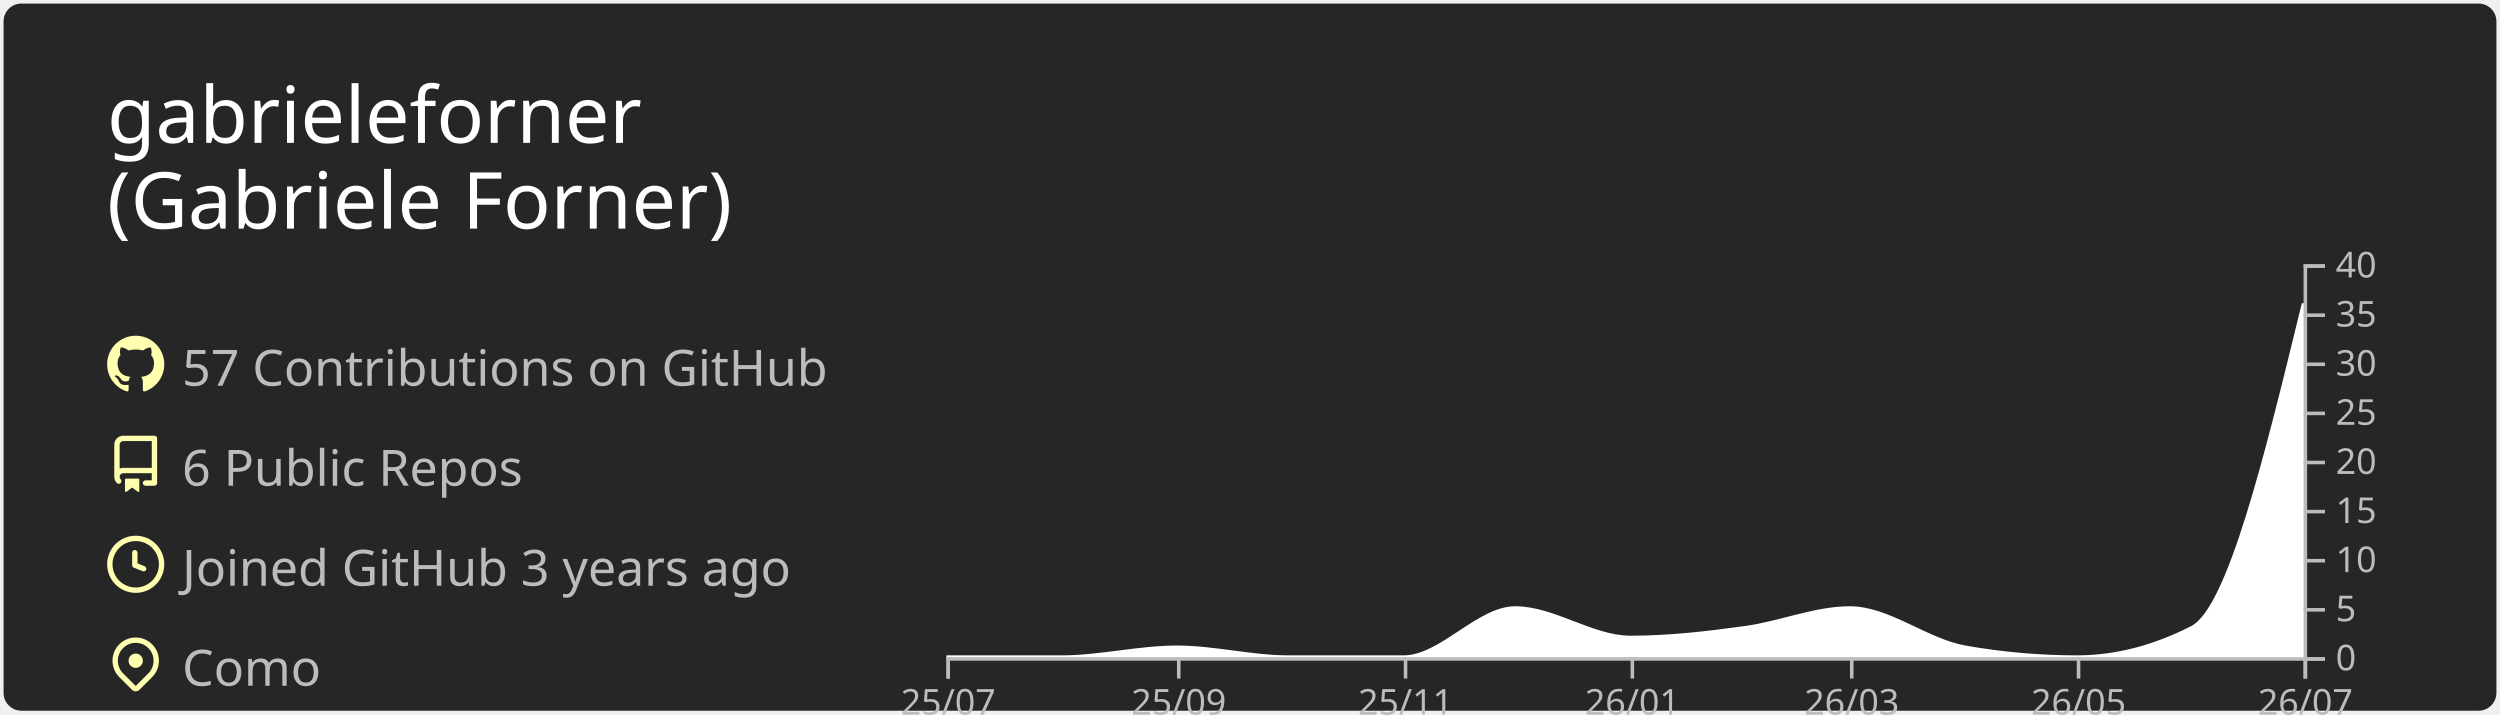
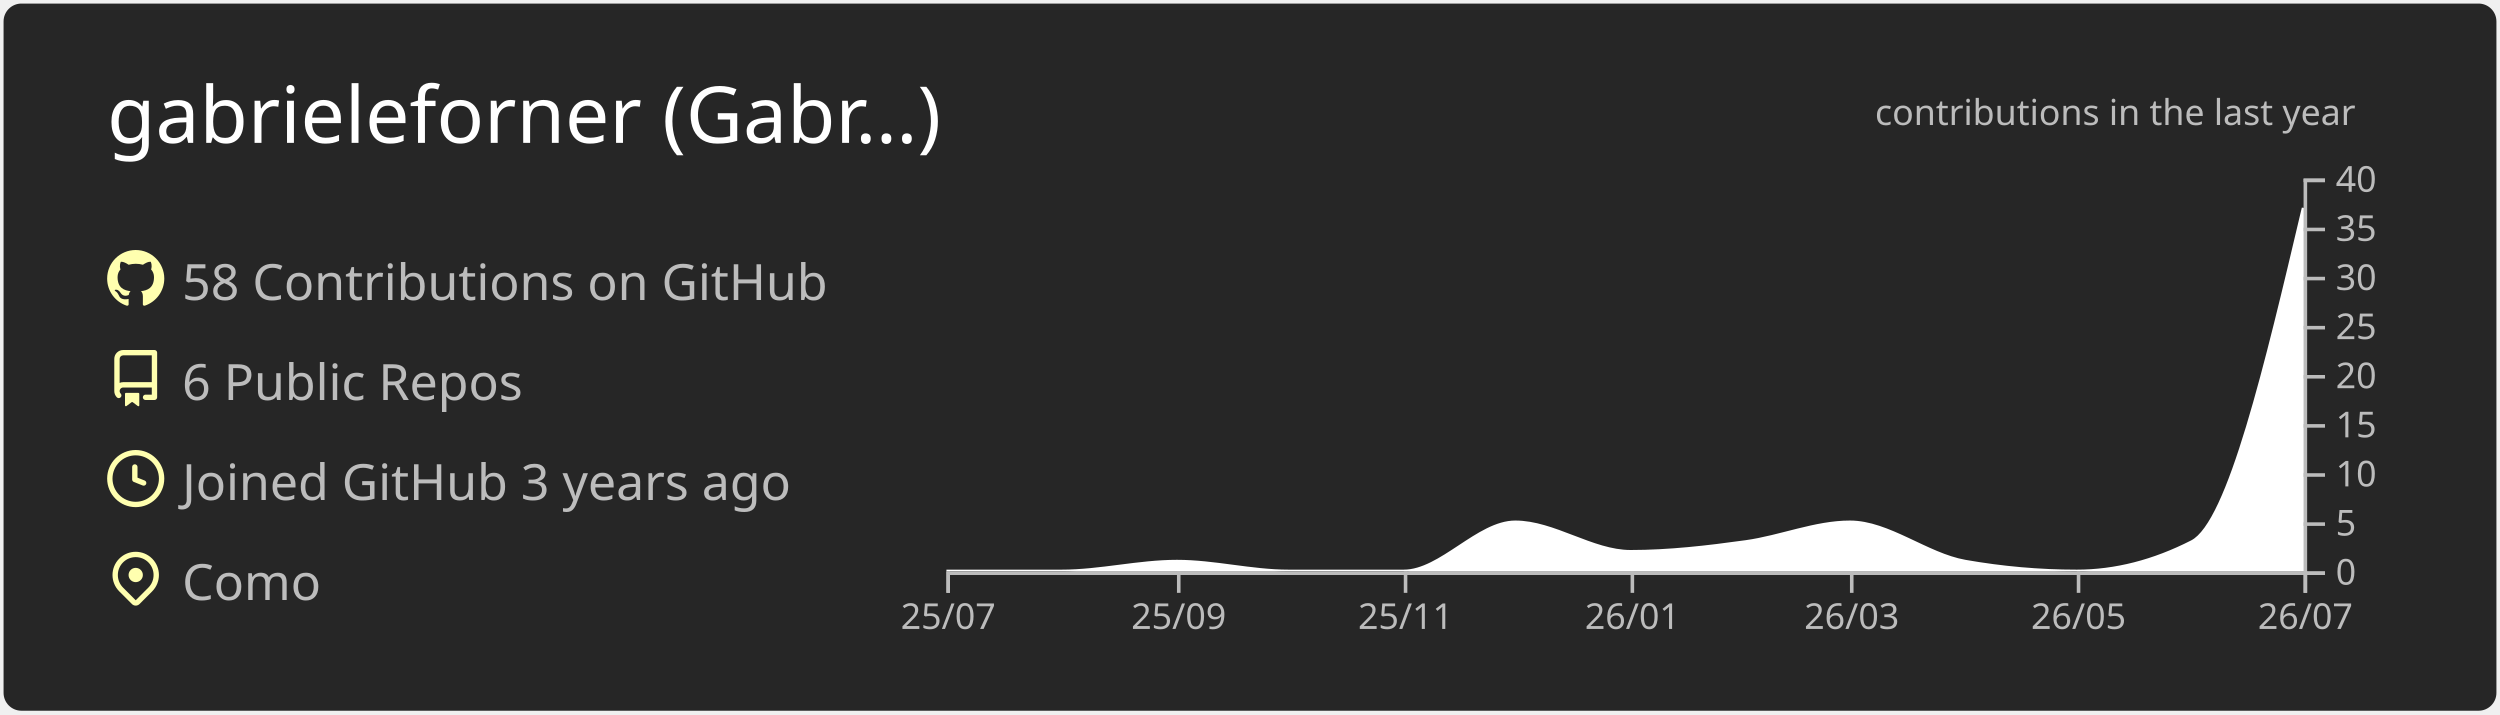
<svg xmlns="http://www.w3.org/2000/svg" width="700" height="200" viewBox="0 0 700 200">
  <style>* {
          font-family: 'Segoe UI', Ubuntu, "Helvetica Neue", Sans-Serif
        }</style>
-   <rect x="1" y="1" rx="5" ry="5" height="99%" width="99.714%" stroke="#000000" stroke-width="1" fill="#262626" stroke-opacity="0" />
-   <text x="30" y="40" style="font-size: 22px; fill: #ffffff;">gabrieleforner</text>
-   <text x="30" y="64" style="font-size: 22px; fill: #ffffff;">(Gabriele Forner)</text>
-   <g transform="translate(0,64)">
-     <g transform="translate(30,30)">
-       <g transform="translate(0,0)" width="14" height="14" fill="#ffffaf">
-         <path fill-rule="evenodd" d="M8 0C3.58 0 0 3.58 0 8c0 3.54 2.29 6.53 5.47 7.59.4.07.55-.17.55-.38 0-.19-.01-.82-.01-1.49-2.01.37-2.53-.49-2.69-.94-.09-.23-.48-.94-.82-1.13-.28-.15-.68-.52-.01-.53.63-.01 1.08.58 1.23.82.72 1.21 1.87.87 2.33.66.07-.52.28-.87.51-1.07-1.78-.2-3.64-.89-3.64-3.95 0-.87.31-1.59.82-2.15-.08-.2-.36-1.02.08-2.12 0 0 .67-.21 2.2.82.64-.18 1.32-.27 2-.27.68 0 1.36.09 2 .27 1.53-1.04 2.2-.82 2.2-.82.44 1.1.16 1.92.08 2.12.51.56.82 1.27.82 2.15 0 3.07-1.87 3.75-3.65 3.95.29.25.54.73.54 1.48 0 1.07-.01 1.93-.01 2.2 0 .21.15.46.55.38A8.013 8.013 0 0016 8c0-4.42-3.58-8-8-8z" />
+   <g class="gpsc-root">
+     <rect x="1" y="1" rx="5" ry="5" height="99%" width="99.714%" stroke="#000000" stroke-width="1" fill="#262626" stroke-opacity="0" />
+     <text x="30" y="40" class="gpsc-item" style="--gpsc-i: 0; font-size: 22px; fill: #ffffff;">gabrieleforner (Gabr…)</text>
+     <g transform="translate(0,40)">
+       <g transform="translate(30,30)">
+         <g class="gpsc-item" style="--gpsc-i: 0;">
+           <g transform="translate(0,0)" width="14" height="14" fill="#ffffaf">
+             <path fill-rule="evenodd" d="M8 0C3.58 0 0 3.58 0 8c0 3.54 2.29 6.53 5.47 7.59.4.07.55-.17.55-.38 0-.19-.01-.82-.01-1.49-2.01.37-2.53-.49-2.69-.94-.09-.23-.48-.94-.82-1.13-.28-.15-.68-.52-.01-.53.63-.01 1.08.58 1.23.82.72 1.21 1.87.87 2.33.66.07-.52.28-.87.51-1.07-1.78-.2-3.64-.89-3.64-3.95 0-.87.31-1.59.82-2.15-.08-.2-.36-1.02.08-2.12 0 0 .67-.21 2.2.82.64-.18 1.32-.27 2-.27.68 0 1.36.09 2 .27 1.53-1.04 2.2-.82 2.2-.82.44 1.1.16 1.92.08 2.12.51.56.82 1.27.82 2.15 0 3.07-1.87 3.75-3.65 3.95.29.25.54.73.54 1.48 0 1.07-.01 1.93-.01 2.2 0 .21.15.46.55.38A8.013 8.013 0 0016 8c0-4.42-3.58-8-8-8z" />
+           </g>
+         </g>
+         <g class="gpsc-item" style="--gpsc-i: 1;">
+           <g transform="translate(0,28)" width="14" height="14" fill="#ffffaf">
+             <path fill-rule="evenodd" d="M2 2.5A2.5 2.5 0 014.5 0h8.75a.75.75 0 01.75.75v12.5a.75.75 0 01-.75.75h-2.5a.75.75 0 110-1.5h1.75v-2h-8a1 1 0 00-.714 1.7.75.75 0 01-1.072 1.05A2.495 2.495 0 012 11.5v-9zm10.5-1V9h-8c-.356 0-.694.074-1 .208V2.5a1 1 0 011-1h8zM5 12.25v3.25a.25.25 0 00.4.2l1.45-1.087a.25.25 0 01.3 0L8.6 15.7a.25.25 0 00.4-.2v-3.25a.25.25 0 00-.25-.25h-3.5a.25.25 0 00-.25.25z" />
+           </g>
+         </g>
+         <g class="gpsc-item" style="--gpsc-i: 2;">
+           <g transform="translate(0,56)" width="14" height="14" fill="#ffffaf">
+             <path fill-rule="evenodd" d="M1.5 8a6.5 6.5 0 1113 0 6.5 6.5 0 01-13 0zM8 0a8 8 0 100 16A8 8 0 008 0zm.5 4.75a.75.75 0 00-1.5 0v3.5a.75.75 0 00.471.696l2.5 1a.75.75 0 00.557-1.392L8.5 7.742V4.75z" />
+           </g>
+         </g>
+         <g class="gpsc-item" style="--gpsc-i: 3;">
+           <g transform="translate(0,84)" width="14" height="14" fill="#ffffaf">
+             <path fill-rule="evenodd" d="M11.536 3.464a5 5 0 010 7.072L8 14.07l-3.536-3.535a5 5 0 117.072-7.072v.001zm1.06 8.132a6.5 6.5 0 10-9.192 0l3.535 3.536a1.5 1.5 0 002.122 0l3.535-3.536zM8 9a2 2 0 100-4 2 2 0 000 4z" />
+           </g>
+         </g>
+         <text x="21" y="14" class="gpsc-item" style="--gpsc-i: 0; fill: #bcbcbc; font-size: 14px;">58 Contributions on GitHub</text>
+         <text x="21" y="42" class="gpsc-item" style="--gpsc-i: 1; fill: #bcbcbc; font-size: 14px;">6 Public Repos</text>
+         <text x="21" y="70" class="gpsc-item" style="--gpsc-i: 2; fill: #bcbcbc; font-size: 14px;">Joined GitHub 3 years ago</text>
+         <text x="21" y="98" class="gpsc-item" style="--gpsc-i: 3; fill: #bcbcbc; font-size: 14px;">Como</text>
      </g>
-       <g transform="translate(0,28)" width="14" height="14" fill="#ffffaf">
-         <path fill-rule="evenodd" d="M2 2.5A2.5 2.5 0 014.5 0h8.75a.75.75 0 01.75.75v12.5a.75.75 0 01-.75.75h-2.5a.75.75 0 110-1.5h1.75v-2h-8a1 1 0 00-.714 1.7.75.75 0 01-1.072 1.05A2.495 2.495 0 012 11.5v-9zm10.5-1V9h-8c-.356 0-.694.074-1 .208V2.5a1 1 0 011-1h8zM5 12.25v3.25a.25.25 0 00.4.2l1.45-1.087a.25.25 0 01.3 0L8.6 15.7a.25.25 0 00.4-.2v-3.25a.25.25 0 00-.25-.25h-3.5a.25.25 0 00-.25.25z" />
-       </g>
-       <g transform="translate(0,56)" width="14" height="14" fill="#ffffaf">
-         <path fill-rule="evenodd" d="M1.5 8a6.5 6.5 0 1113 0 6.5 6.5 0 01-13 0zM8 0a8 8 0 100 16A8 8 0 008 0zm.5 4.75a.75.75 0 00-1.5 0v3.5a.75.75 0 00.471.696l2.5 1a.75.75 0 00.557-1.392L8.5 7.742V4.75z" />
-       </g>
-       <g transform="translate(0,84)" width="14" height="14" fill="#ffffaf">
-         <path fill-rule="evenodd" d="M11.536 3.464a5 5 0 010 7.072L8 14.07l-3.536-3.535a5 5 0 117.072-7.072v.001zm1.06 8.132a6.5 6.5 0 10-9.192 0l3.535 3.536a1.5 1.5 0 002.122 0l3.535-3.536zM8 9a2 2 0 100-4 2 2 0 000 4z" />
-       </g>
-       <text x="21" y="14" style="fill: #bcbcbc; font-size: 14px;">57 Contributions on GitHub</text>
-       <text x="21" y="42" style="fill: #bcbcbc; font-size: 14px;">6 Public Repos</text>
-       <text x="21" y="70" style="fill: #bcbcbc; font-size: 14px;">Joined GitHub 3 years ago</text>
-       <text x="21" y="98" style="fill: #bcbcbc; font-size: 14px;">Como</text>
-     </g>
-     <g color="#ffffff" transform="translate(295,10)">
-       <path transform="translate(-30,0)" stroke="#ffffff" fill="#ffffff" opacity="1" d="M0,110C10.758,110,21.516,110,32.274,110C43.032,110,53.79,107.25,64.548,107.25C74.959,107.25,85.37,110,95.781,110C106.539,110,117.297,110,128.055,110C138.466,110,148.877,96.25,159.288,96.25C170.046,96.25,180.804,104.5,191.562,104.5C202.32,104.5,213.078,103.252,223.836,101.75C233.553,100.394,243.269,96.25,252.986,96.25C263.744,96.25,274.502,105.356,285.26,107.25C295.671,109.083,306.082,110,316.493,110C327.251,110,338.009,107.25,348.767,101.75C359.178,96.427,369.589,53.714,380,11L380,110C369.589,110,359.178,110,348.767,110C338.009,110,327.251,110,316.493,110C306.082,110,295.671,110,285.26,110C274.502,110,263.744,110,252.986,110C243.269,110,233.553,110,223.836,110C213.078,110,202.32,110,191.562,110C180.804,110,170.046,110,159.288,110C148.877,110,138.466,110,128.055,110C117.297,110,106.539,110,95.781,110C85.37,110,74.959,110,64.548,110C53.79,110,43.032,110,32.274,110C21.516,110,10.758,110,0,110Z" />
-       <g color="#bcbcbc" transform="translate(-30,110)" fill="none" font-size="10" font-family="sans-serif" text-anchor="middle">
-         <path class="domain" stroke="currentColor" d="M0.5,6V0.5H380.5V6" />
-         <g class="tick" opacity="1" transform="translate(0.5,0)">
-           <line stroke="currentColor" y2="6" />
-           <text fill="currentColor" y="9" dy="0.71em">25/07</text>
+       <g color="#ffffff" transform="translate(295,10)">
+         <clipPath id="gpsc-reveal-clip">
+           <rect class="gpsc-reveal" x="-30" y="0" width="410" height="110" style="--gpsc-w: 410px; --gpsc-i: 4;" />
+         </clipPath>
+         <g clip-path="url(#gpsc-reveal-clip)" class="gpsc-chart" style="--gpsc-i: 4;">
+           <path transform="translate(-30,0)" stroke="#ffffff" fill="#ffffff" opacity="1" d="M0,110C10.758,110,21.516,110,32.274,110C43.032,110,53.79,107.25,64.548,107.25C74.959,107.25,85.37,110,95.781,110C106.539,110,117.297,110,128.055,110C138.466,110,148.877,96.25,159.288,96.25C170.046,96.25,180.804,104.5,191.562,104.5C202.32,104.5,213.078,103.252,223.836,101.75C233.553,100.394,243.269,96.25,252.986,96.25C263.744,96.25,274.502,105.356,285.26,107.25C295.671,109.083,306.082,110,316.493,110C327.251,110,338.009,107.25,348.767,101.75C359.178,96.427,369.589,52.339,380,8.25L380,110C369.589,110,359.178,110,348.767,110C338.009,110,327.251,110,316.493,110C306.082,110,295.671,110,285.26,110C274.502,110,263.744,110,252.986,110C243.269,110,233.553,110,223.836,110C213.078,110,202.32,110,191.562,110C180.804,110,170.046,110,159.288,110C148.877,110,138.466,110,128.055,110C117.297,110,106.539,110,95.781,110C85.37,110,74.959,110,64.548,110C53.79,110,43.032,110,32.274,110C21.516,110,10.758,110,0,110Z" />
        </g>
-         <g class="tick" opacity="1" transform="translate(65.04795,0)">
-           <line stroke="currentColor" y2="6" />
-           <text fill="currentColor" y="9" dy="0.71em">25/09</text>
+         <g color="#bcbcbc" transform="translate(-30,110)" fill="none" font-size="10" font-family="sans-serif" text-anchor="middle">
+           <path class="domain" stroke="currentColor" d="M0.5,6V0.5H380.5V6" />
+           <g class="tick" opacity="1" transform="translate(0.5,0)">
+             <line stroke="currentColor" y2="6" />
+             <text fill="currentColor" y="9" dy="0.71em">25/07</text>
+           </g>
+           <g class="tick" opacity="1" transform="translate(65.04795,0)">
+             <line stroke="currentColor" y2="6" />
+             <text fill="currentColor" y="9" dy="0.71em">25/09</text>
+           </g>
+           <g class="tick" opacity="1" transform="translate(128.5548,0)">
+             <line stroke="currentColor" y2="6" />
+             <text fill="currentColor" y="9" dy="0.71em">25/11</text>
+           </g>
+           <g class="tick" opacity="1" transform="translate(192.0616,0)">
+             <line stroke="currentColor" y2="6" />
+             <text fill="currentColor" y="9" dy="0.71em">26/01</text>
+           </g>
+           <g class="tick" opacity="1" transform="translate(253.4863,0)">
+             <line stroke="currentColor" y2="6" />
+             <text fill="currentColor" y="9" dy="0.71em">26/03</text>
+           </g>
+           <g class="tick" opacity="1" transform="translate(316.9932,0)">
+             <line stroke="currentColor" y2="6" />
+             <text fill="currentColor" y="9" dy="0.71em">26/05</text>
+           </g>
+           <g class="tick" opacity="1" transform="translate(380.5,0)">
+             <line stroke="currentColor" y2="6" />
+             <text fill="currentColor" y="9" dy="0.71em">26/07</text>
+           </g>
        </g>
-         <g class="tick" opacity="1" transform="translate(128.5548,0)">
-           <line stroke="currentColor" y2="6" />
-           <text fill="currentColor" y="9" dy="0.71em">25/11</text>
+         <g color="#bcbcbc" transform="translate(350,0)" fill="none" font-size="10" font-family="sans-serif" text-anchor="start">
+           <path class="domain" stroke="currentColor" d="M6,110.5H0.5V0.5H6" />
+           <g class="tick" opacity="1" transform="translate(0,110.5)">
+             <line stroke="currentColor" x2="6" />
+             <text fill="currentColor" x="9" dy="0.32em">0</text>
+           </g>
+           <g class="tick" opacity="1" transform="translate(0,96.75)">
+             <line stroke="currentColor" x2="6" />
+             <text fill="currentColor" x="9" dy="0.32em">5</text>
+           </g>
+           <g class="tick" opacity="1" transform="translate(0,83)">
+             <line stroke="currentColor" x2="6" />
+             <text fill="currentColor" x="9" dy="0.32em">10</text>
+           </g>
+           <g class="tick" opacity="1" transform="translate(0,69.25)">
+             <line stroke="currentColor" x2="6" />
+             <text fill="currentColor" x="9" dy="0.32em">15</text>
+           </g>
+           <g class="tick" opacity="1" transform="translate(0,55.5)">
+             <line stroke="currentColor" x2="6" />
+             <text fill="currentColor" x="9" dy="0.32em">20</text>
+           </g>
+           <g class="tick" opacity="1" transform="translate(0,41.75)">
+             <line stroke="currentColor" x2="6" />
+             <text fill="currentColor" x="9" dy="0.32em">25</text>
+           </g>
+           <g class="tick" opacity="1" transform="translate(0,28)">
+             <line stroke="currentColor" x2="6" />
+             <text fill="currentColor" x="9" dy="0.32em">30</text>
+           </g>
+           <g class="tick" opacity="1" transform="translate(0,14.25)">
+             <line stroke="currentColor" x2="6" />
+             <text fill="currentColor" x="9" dy="0.32em">35</text>
+           </g>
+           <g class="tick" opacity="1" transform="translate(0,0.5)">
+             <line stroke="currentColor" x2="6" />
+             <text fill="currentColor" x="9" dy="0.32em">40</text>
+           </g>
        </g>
-         <g class="tick" opacity="1" transform="translate(192.0616,0)">
-           <line stroke="currentColor" y2="6" />
-           <text fill="currentColor" y="9" dy="0.71em">26/01</text>
+         <g>
+           <text y="-15" x="230" style="fill: #bcbcbc; font-size: 10px;">contributions in the last year</text>
        </g>
-         <g class="tick" opacity="1" transform="translate(253.4863,0)">
-           <line stroke="currentColor" y2="6" />
-           <text fill="currentColor" y="9" dy="0.71em">26/03</text>
-         </g>
-         <g class="tick" opacity="1" transform="translate(316.9932,0)">
-           <line stroke="currentColor" y2="6" />
-           <text fill="currentColor" y="9" dy="0.71em">26/05</text>
-         </g>
-         <g class="tick" opacity="1" transform="translate(380.5,0)">
-           <line stroke="currentColor" y2="6" />
-           <text fill="currentColor" y="9" dy="0.71em">26/07</text>
-         </g>
-       </g>
-       <g color="#bcbcbc" transform="translate(350,0)" fill="none" font-size="10" font-family="sans-serif" text-anchor="start">
-         <path class="domain" stroke="currentColor" d="M6,110.5H0.5V0.5H6" />
-         <g class="tick" opacity="1" transform="translate(0,110.5)">
-           <line stroke="currentColor" x2="6" />
-           <text fill="currentColor" x="9" dy="0.32em">0</text>
-         </g>
-         <g class="tick" opacity="1" transform="translate(0,96.75)">
-           <line stroke="currentColor" x2="6" />
-           <text fill="currentColor" x="9" dy="0.32em">5</text>
-         </g>
-         <g class="tick" opacity="1" transform="translate(0,83)">
-           <line stroke="currentColor" x2="6" />
-           <text fill="currentColor" x="9" dy="0.32em">10</text>
-         </g>
-         <g class="tick" opacity="1" transform="translate(0,69.25)">
-           <line stroke="currentColor" x2="6" />
-           <text fill="currentColor" x="9" dy="0.32em">15</text>
-         </g>
-         <g class="tick" opacity="1" transform="translate(0,55.5)">
-           <line stroke="currentColor" x2="6" />
-           <text fill="currentColor" x="9" dy="0.32em">20</text>
-         </g>
-         <g class="tick" opacity="1" transform="translate(0,41.75)">
-           <line stroke="currentColor" x2="6" />
-           <text fill="currentColor" x="9" dy="0.32em">25</text>
-         </g>
-         <g class="tick" opacity="1" transform="translate(0,28)">
-           <line stroke="currentColor" x2="6" />
-           <text fill="currentColor" x="9" dy="0.32em">30</text>
-         </g>
-         <g class="tick" opacity="1" transform="translate(0,14.25)">
-           <line stroke="currentColor" x2="6" />
-           <text fill="currentColor" x="9" dy="0.32em">35</text>
-         </g>
-         <g class="tick" opacity="1" transform="translate(0,0.5)">
-           <line stroke="currentColor" x2="6" />
-           <text fill="currentColor" x="9" dy="0.32em">40</text>
-         </g>
-       </g>
-       <g>
-         <text y="140" x="230" style="fill: #bcbcbc; font-size: 10px;">contributions in the last year</text>
      </g>
    </g>
  </g>
</svg>
